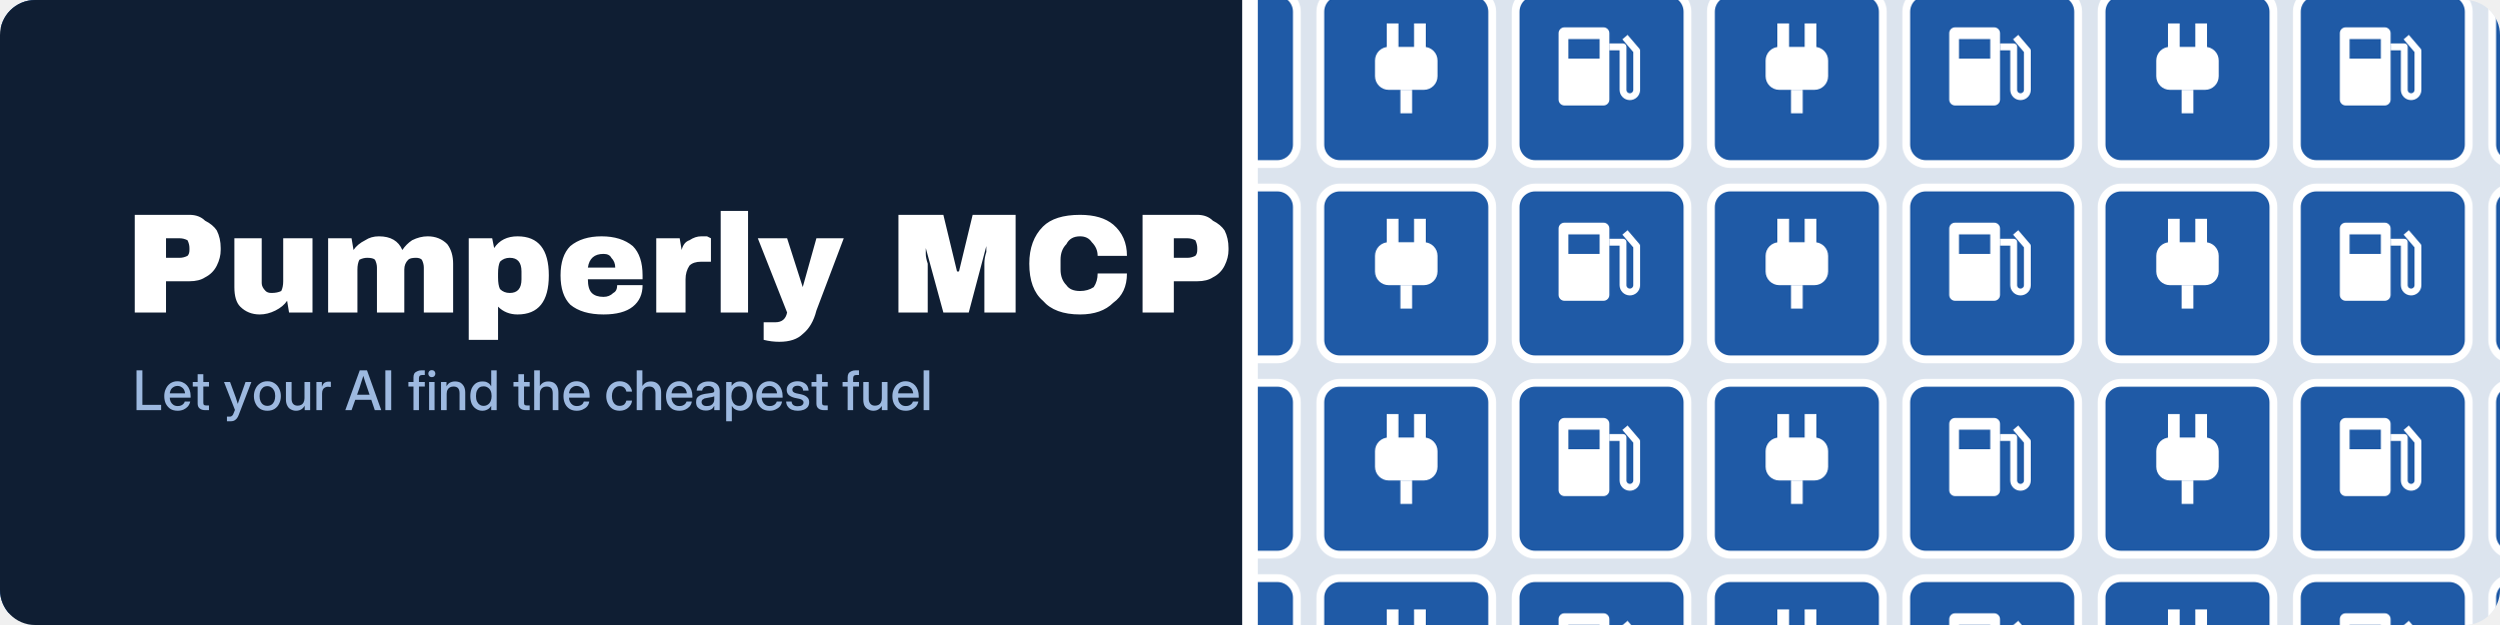
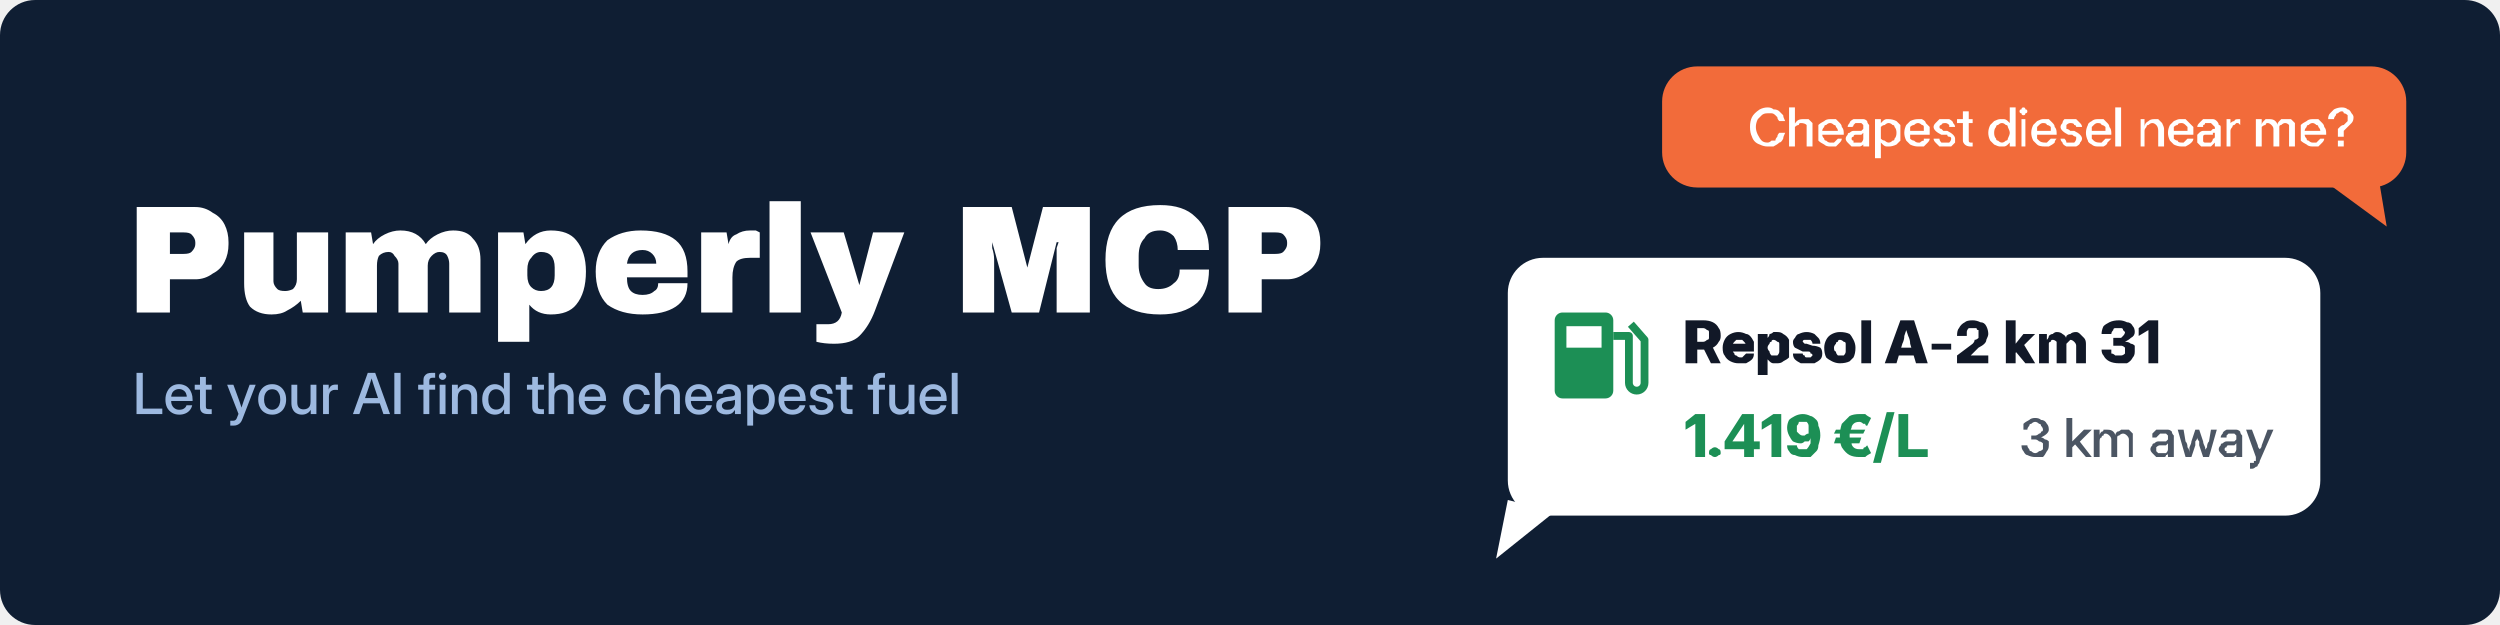
- <svg xmlns="http://www.w3.org/2000/svg" viewBox="0 0 1280 320" width="1280" height="320" role="img" aria-label="Pumperly MCP: a wall of blue fuel and charging service signs">
+ <svg xmlns="http://www.w3.org/2000/svg" viewBox="0 0 1280 320" width="1280" height="320" role="img" aria-label="Pumperly MCP: a chat asking for the cheapest diesel and the answer">
  <defs>
    <clipPath id="cl">
      <rect width="1280" height="320" rx="18" />
    </clipPath>
-     <pattern id="sg" width="200" height="100" patternUnits="userSpaceOnUse" x="-30" y="-10">
-       <g>
-         <rect x="6" y="6" width="88" height="88" rx="10" fill="#1F5AA6" stroke="#FFF" stroke-width="4" />
-         <g fill="#FFF" transform="translate(28,24)">
-           <rect width="26" height="40" rx="3" />
-           <rect x="5" y="6" width="16" height="10" fill="#1F5AA6" />
-           <path d="M26 10 h7 v22 a3.5 3.5 0 0 0 7 0 v-20 l-6 -7" fill="none" stroke="#FFF" stroke-width="3.5" stroke-linejoin="round" />
-         </g>
-       </g>
-       <g transform="translate(100,0)">
-         <rect x="6" y="6" width="88" height="88" rx="10" fill="#1F5AA6" stroke="#FFF" stroke-width="4" />
-         <g fill="#FFF" transform="translate(34,22)">
-           <rect x="0" y="12" width="32" height="22" rx="7" />
-           <rect x="6" y="0" width="6" height="14" />
-           <rect x="20" y="0" width="6" height="14" />
-           <rect x="13" y="34" width="6" height="12" />
-         </g>
-       </g>
-     </pattern>
  </defs>
  <g clip-path="url(#cl)">
-     <rect width="1280" height="320" fill="#DCE4EE" />
-     <rect width="1280" height="320" fill="url(#sg)" />
-     <rect x="0" y="0" width="640" height="320" fill="#0F1E33" />
-     <rect x="636" y="0" width="8" height="320" fill="#FFF" />
-     <path fill="#fff" d="M113,127l0,1q0,4-2,8q-2,4-6,6q-3,2-8,2l-12,0l0,16l-16,0l0-50l28,0q5,0 8,3q4,2 6,5q2,4 2,9zM85,132l7,0q2,0 4-1q1-1 1-3l0-1q0-2-1-4q-2-1-4-1l-7,0zM148,160l-1-6q-2,3-6,5q-4,2-8,2q-6,0-10-4q-3-3-3-10l0-25l14,0l0,23q0,2 2,4q1,1 3,1q3,0 5-1q1-2 1-5l0-22l15,0l0,38zM232,135l0,25l-15,0l0-23q0-2-1-4q-1-1-3-1q-3,0-4,1q-2,2-2,5l0,22l-14,0l0-23q0-2-1-4q-1-1-4-1q-2,0-4,1q-1,2-1,5l0,22l-15,0l0-38l12,0l1,6q2-3 6-5q3-2 7-2q9,0 12,7q2-3 5-5q4-2 8-2q6,0 10,4q3,4 3,10zM281,141q0,10-4,15q-4,5-12,5q-6,0-10-4l0,17l-15,0l0-52l12,0l1,5q4-6 12-6q8,0 12,5q4,5 4,15zM255,140l0,2q0,4 1,6q2,2 5,2q6,0 6-7l0-4q0-7-6-7q-3,0-5,2q-1,2-1,6zM329,141l0,2l-28,0q0,5 2,7q2,2 6,2q3,0 5-2q2-1 2-4l13,0q0,7-5,11q-5,4-15,4q-11,0-17-5q-5-5-5-15q0-10 5-15q6-5 16-5q10,0 16,5q5,5 5,15zM301,137l14,0q0-3-2-5q-1-2-4-2q-7,0-8,7zM364,122l0,12l-5,0q-4,0-6,2q-2,3-2,7l0,17l-15,0l0-38l12,0l1,6q1-4 4-5q3-2 6-2q2,0 3,0q2,1 2,1zM369,160l0-52l14,0l0,52zM399,175q-4,0-8-1l0-9l6,0q5,0 6-5l-15-38l15,0l8,25l0,0l7-25l14,0l-14,37q-2,8-7,12q-4,4-12,4zM504,160l0-18q0-3 0-7q0-3 1-6q0-2 0-3l0,0l-9,34l-13,0l-9-33l0,0q0,0 0,3q0,2 1,5q0,4 0,7l0,18l-15,0l0-50l23,0l7,29l1,0l7-29l22,0l0,50zM577,131l-15,0q0-4-3-7q-2-3-6-3q-5,0-7,4q-3,3-3,8l0,5q0,5 3,8q2,3 7,3q4,0 7-2q2-3 2-7l15,0q0,10-7,15q-6,6-17,6q-13,0-19-7q-7-6-7-19q0-12 7-19q6-6 19-6q11,0 17,5q7,6 7,16zM629,127l0,1q0,4-2,8q-2,4-6,6q-3,2-8,2l-12,0l0,16l-16,0l0-50l28,0q5,0 8,3q4,2 6,5q2,4 2,9zM601,132l7,0q2,0 4-1q1-1 1-3l0-1q0-2-1-4q-2-1-4-1l-7,0z" />
-     <path fill="#9DB9E0" d="M69.9,210l0-20.4l3,0l0,17.7l9.6,0l0,2.7zM91,210.3q-2.2,0-3.7-.9q-1.5-1-2.4-2.7q-.8-1.7-.8-3.9q0-2.2 .9-3.9q.8-1.7 2.3-2.7q1.6-1 3.5-1q1.6,0 2.8,.6q1.2,.5 2.1,1.5q.9,1 1.4,2.4q.5,1.4 .5,3.1l0,.8l-12.2,0l0-2.2l10.7,0l-1.3,.6q0-1.3-.5-2.3q-.5-1-1.4-1.5q-.8-.6-2-.6q-1.2,0-2.1,.6q-.9,.5-1.4,1.5q-.5,1-.5,2.3l0,1.3q0,1.4 .5,2.4q.5,1 1.4,1.6q.9,.6 2.2,.6q1,0 1.7-.3q.7-.3 1.2-.8q.5-.5 .7-1.2l2.8,0q-.3,1.4-1.2,2.5q-.9,1-2.2,1.6q-1.4,.6-3,.6zM107,195.6l0,2.3l-8.3,0l0-2.3zM101.2,191.6l2.9,0l0,14.6q0,.8 .3,1.1q.4,.3 1.2,.3q.3,0 .7,0q.4,0 .7,0l0,2.4q-.3,0-.8,0q-.5,0-1,0q-2,0-3-.9q-1-.8-1-2.5zM116.2,215.7l0-2.4l1.5,0q.5,0 .8-.2q.3-.2 .6-.5q.3-.4 .5-1l.7-1.7l-5.6-14.3l3.1,0l2.9,7.9q.3,1.1 .7,2.2q.4,1.1 .7,2.2l-.7,0q.3-1.1 .7-2.2q.4-1.1 .8-2.2l2.8-7.9l3,0l-6.5,16.9q-.4,1.1-1,1.8q-.6,.7-1.4,1.1q-.8,.3-1.8,.3q-.5,0-.9,0q-.5,0-.9,0zM136.9,210.3q-2.1,0-3.6-.9q-1.6-1-2.4-2.7q-.9-1.7-.9-3.9q0-2.2 .9-3.9q.8-1.7 2.4-2.7q1.5-1 3.6-1q2.1,0 3.6,1q1.6,1 2.4,2.7q.9,1.7 .9,3.9q0,2.2-.9,3.9q-.8,1.7-2.4,2.7q-1.5,.9-3.6,.9zM136.9,207.8q1.2,0 2.1-.6q.9-.6 1.4-1.7q.5-1.2 .5-2.7q0-1.6-.5-2.7q-.5-1.1-1.4-1.7q-.9-.7-2.1-.7q-1.2,0-2.1,.6q-.9,.7-1.4,1.8q-.5,1.1-.5,2.7q0,1.5 .5,2.7q.5,1.1 1.4,1.7q.9,.6 2.1,.6zM151.6,210.3q-1.5,0-2.7-.7q-1.2-.6-1.8-1.9q-.7-1.3-.7-3.1l0-9l2.9,0l0,8.6q0,1.7 .8,2.6q.8,.9 2.3,.9q1,0 1.8-.4q.8-.4 1.2-1.2q.5-.9 .5-2.2l0-8.3l2.9,0l0,14.4l-2.8,0l0-3.6l.6,0q-.7,1.9-1.9,2.9q-1.3,1-3.1,1zM162,210l0-14.4l2.8,0l0,2.3l.1,0q.3-1.2 1.2-1.9q.9-.6 2.2-.6q.4,0 .6,0q.3,0 .5,.1l0,2.6q-.2,0-.6,0q-.4-.1-.9-.1q-.8,0-1.5,.4q-.7,.3-1.1,1.1q-.4,.8-.4,2l0,8.5zM176.8,210l7.4-20.4l3.7,0l7.3,20.4l-3.3,0l-3.9-11.5q-.5-1.4-1.1-3.2q-.5-1.7-1.3-4.3l.9,0q-.8,2.6-1.4,4.3q-.5,1.8-1,3.2l-4.1,11.5zM180.9,204.7l0-2.6l10.2,0l0,2.6zM200.3,189.6l0,20.4l-3,0l0-20.4zM217.5,195.6l0,2.3l-8.4,0l0-2.3zM211.7,210l0-16.8q0-1.1 .4-1.9q.5-.8 1.5-1.2q.9-.5 2.2-.5q.5,0 1,0q.5,0 .7,0l0,2.4q-.1,0-.6,0q-.4,0-.7,0q-.9,0-1.3,.4q-.4,.4-.4,1.3l0,16.3zM219.7,210l0-14.4l2.8,0l0,14.4zM221.1,193.1q-.8,0-1.3-.5q-.5-.6-.5-1.3q0-.7 .5-1.3q.5-.5 1.3-.5q.8,0 1.3,.5q.5,.6 .5,1.3q0,.7-.5,1.3q-.5,.5-1.3,.5zM228.7,201.7l0,8.3l-2.9,0l0-14.4l2.8,0l0,3.5l-.6,0q.7-1.9 1.9-2.9q1.3-.9 3.1-.9q1.5,0 2.7,.6q1.1,.7 1.8,1.9q.7,1.3 .7,3.2l0,9l-2.9,0l0-8.6q0-1.8-.8-2.7q-.8-.8-2.3-.8q-1,0-1.8,.4q-.8,.4-1.2,1.2q-.5,.8-.5,2.2zM247,210.3q-1.9,0-3.3-1q-1.4-.9-2.2-2.6q-.7-1.7-.7-3.9q0-2.2 .7-3.9q.8-1.7 2.2-2.7q1.4-.9 3.3-.9q.9,0 1.8,.2q.8,.3 1.5,.8q.7,.5 1.1,1.4l.1,0l0-8.1l2.8,0l0,20.4l-2.8,0l0-2.2l0,0q-.5,.8-1.2,1.4q-.7,.5-1.5,.8q-.8,.3-1.8,.3zM247.6,207.8q1.2,0 2.1-.6q1-.6 1.5-1.8q.5-1.1 .5-2.6q0-1.6-.5-2.7q-.5-1.1-1.5-1.7q-.9-.6-2.1-.6q-1.2,0-2,.5q-.9,.6-1.4,1.7q-.5,1.1-.5,2.8q0,1.6 .5,2.7q.5,1.1 1.4,1.7q.8,.6 2,.6zM271.2,195.6l0,2.3l-8.3,0l0-2.3zM265.4,191.6l2.9,0l0,14.6q0,.8 .3,1.1q.4,.3 1.2,.3q.4,0 .7,0q.4,0 .7,0l0,2.4q-.3,0-.8,0q-.5,0-1,0q-2,0-3-.9q-1-.8-1-2.5zM276.4,201.7l0,8.3l-2.9,0l0-20.4l2.9,0l0,9.5l-.7,0q.7-1.9 2-2.9q1.2-.9 3-.9q1.5,0 2.7,.6q1.2,.7 1.8,1.9q.7,1.3 .7,3.2l0,9l-2.9,0l0-8.6q0-1.8-.8-2.7q-.8-.8-2.3-.8q-1,0-1.8,.4q-.8,.4-1.2,1.2q-.5,.8-.5,2.2zM295.3,210.3q-2.1,0-3.6-.9q-1.6-1-2.4-2.7q-.8-1.7-.8-3.9q0-2.2 .8-3.9q.9-1.7 2.4-2.7q1.5-1 3.5-1q1.5,0 2.8,.6q1.2,.5 2.1,1.5q.9,1 1.4,2.4q.4,1.4 .4,3.1l0,.8l-12.1,0l0-2.2l10.6,0l-1.2,.6q0-1.3-.5-2.3q-.5-1-1.4-1.5q-.9-.6-2.1-.6q-1.2,0-2,.6q-.9,.5-1.4,1.5q-.5,1-.5,2.3l0,1.3q0,1.4 .5,2.4q.5,1 1.4,1.6q.9,.6 2.2,.6q.9,0 1.7-.3q.7-.3 1.2-.8q.4-.5 .6-1.2l2.8,0q-.2,1.4-1.1,2.5q-.9,1-2.3,1.6q-1.3,.6-3,.6zM317.3,210.3q-2.1,0-3.6-.9q-1.6-1-2.4-2.7q-.9-1.7-.9-3.9q0-2.2 .9-3.9q.8-1.7 2.4-2.7q1.5-1 3.6-1q1.3,0 2.4,.4q1.1,.4 1.9,1.1q.8,.7 1.3,1.7q.6,.9 .7,2.1l-2.9,0q-.1-.6-.4-1.1q-.2-.5-.7-.9q-.4-.4-1-.6q-.6-.2-1.3-.2q-1.3,0-2.1,.7q-.9,.6-1.4,1.7q-.5,1.2-.5,2.7q0,1.5 .5,2.7q.5,1.1 1.4,1.7q.8,.6 2.1,.6q.7,0 1.3-.2q.6-.2 1-.5q.4-.4 .7-.9q.2-.5 .4-1.1l2.9,0q-.1,1.1-.6,2q-.6,1-1.4,1.7q-.8,.7-1.9,1.1q-1.1,.4-2.4,.4zM328.9,201.7l0,8.3l-2.9,0l0-20.4l2.9,0l0,9.5l-.7,0q.7-1.9 2-2.9q1.2-.9 3-.9q1.5,0 2.7,.6q1.2,.7 1.9,1.9q.7,1.3 .7,3.2l0,9l-2.9,0l0-8.6q0-1.8-.9-2.7q-.8-.8-2.3-.8q-1,0-1.8,.4q-.7,.4-1.2,1.2q-.5,.8-.5,2.2zM347.9,210.3q-2.2,0-3.7-.9q-1.5-1-2.4-2.7q-.8-1.7-.8-3.9q0-2.2 .9-3.9q.8-1.7 2.3-2.7q1.6-1 3.5-1q1.6,0 2.8,.6q1.2,.5 2.1,1.5q.9,1 1.4,2.4q.5,1.4 .5,3.1l0,.8l-12.2,0l0-2.2l10.6,0l-1.2,.6q0-1.3-.5-2.3q-.5-1-1.4-1.5q-.8-.6-2-.6q-1.2,0-2.1,.6q-.9,.5-1.4,1.5q-.5,1-.5,2.3l0,1.3q0,1.4 .5,2.4q.5,1 1.4,1.6q.9,.6 2.2,.6q1,0 1.7-.3q.7-.3 1.2-.8q.5-.5 .7-1.2l2.7,0q-.2,1.4-1.1,2.5q-.9,1-2.2,1.6q-1.4,.6-3,.6zM361.4,210.2q-1.5,0-2.6-.5q-1.1-.5-1.8-1.4q-.6-1-.6-2.4q0-1.3 .4-2.1q.5-.7 1.3-1.2q.8-.5 1.8-.7q1.1-.3 2.2-.4q1.3-.2 2.1-.3q.8-.1 1.1-.3q.4-.2 .4-.7l0-.2q0-.7-.4-1.2q-.3-.5-1-.8q-.6-.4-1.5-.4q-1,0-1.7,.3q-.7,.3-1.1,.9q-.4,.5-.5,1.2l-2.8,0q.1-1.4 .8-2.5q.8-1 2.1-1.6q1.4-.6 3.2-.6q1.3,0 2.4,.3q1.1,.4 1.8,1q.7,.6 1.1,1.5q.4,.9 .4,2l0,9.9l-2.8,0l0-2.1l-.1,0q-.3,.6-.8,1.2q-.5,.5-1.4,.8q-.8,.3-2,.3zM361.9,207.9q1.3,0 2.1-.4q.9-.5 1.3-1.3q.4-.7 .4-1.6l0-1.7q-.2,.1-.5,.2q-.3,.1-.8,.2q-.5,.1-1.1,.2q-.5,.1-1.1,.2q-.8,.1-1.5,.3q-.6,.3-1.1,.7q-.4,.5-.4,1.2q0,.6 .4,1.1q.3,.4 .9,.7q.6,.2 1.4,.2zM371.8,215.7l0-20.1l2.8,0l0,2l0,0q.5-.8 1.2-1.3q.7-.5 1.5-.8q.9-.2 1.8-.2q1.9,0 3.3,.9q1.4,1 2.2,2.7q.8,1.7 .8,3.9q0,2.2-.8,3.9q-.8,1.7-2.2,2.6q-1.4,1-3.3,1q-.9,0-1.8-.3q-.8-.3-1.5-.8q-.6-.6-1.1-1.4l0,0l0,7.9zM378.5,207.8q1.2,0 2.1-.6q.8-.6 1.3-1.7q.5-1.1 .5-2.7q0-1.7-.5-2.8q-.5-1.1-1.3-1.7q-.9-.5-2.1-.5q-1.2,0-2.1,.6q-.9,.6-1.4,1.7q-.5,1.1-.5,2.7q0,1.5 .5,2.6q.5,1.2 1.4,1.8q.9,.6 2.1,.6zM394.1,210.3q-2.2,0-3.7-.9q-1.5-1-2.4-2.7q-.8-1.7-.8-3.9q0-2.2 .9-3.9q.8-1.7 2.3-2.7q1.6-1 3.5-1q1.6,0 2.8,.6q1.2,.5 2.1,1.5q.9,1 1.4,2.4q.5,1.4 .5,3.1l0,.8l-12.2,0l0-2.2l10.6,0l-1.2,.6q0-1.3-.5-2.3q-.5-1-1.4-1.5q-.8-.6-2-.6q-1.2,0-2.1,.6q-.9,.5-1.4,1.5q-.5,1-.5,2.3l0,1.3q0,1.4 .5,2.4q.5,1 1.4,1.6q.9,.6 2.2,.6q1,0 1.7-.3q.7-.3 1.2-.8q.5-.5 .7-1.2l2.7,0q-.2,1.4-1.1,2.5q-.9,1-2.3,1.6q-1.3,.6-2.9,.6zM408.5,210.3q-1.7,0-3-.5q-1.3-.5-2.1-1.6q-.8-1-.9-2.6l2.8,0q.1,1.2 .9,1.8q.8,.6 2.2,.6q1.4,0 2.2-.5q.8-.6 .8-1.4q0-.8-.6-1.2q-.5-.5-1.5-.7l-2.4-.5q-2-.5-3.1-1.5q-1-1-1-2.6q0-1.3 .7-2.3q.7-1 1.9-1.5q1.3-.6 2.9-.6q1.6,0 2.9,.6q1.3,.6 2,1.6q.7,1.1 .8,2.6l-2.8,0q0-1.1-.8-1.8q-.8-.7-2-.7q-1.3,0-2,.6q-.7,.6-.7,1.4q0,.8 .5,1.2q.6,.5 1.6,.7l2.4,.5q2.1,.5 3.1,1.5q1,.9 1,2.5q0,1.4-.7,2.4q-.8,1-2.1,1.5q-1.3,.5-3,.5zM423.8,195.6l0,2.3l-8.3,0l0-2.3zM418,191.6l2.9,0l0,14.6q0,.8 .3,1.1q.4,.3 1.2,.3q.3,0 .7,0q.4,0 .7,0l0,2.4q-.3,0-.8,0q-.5,0-1,0q-2,0-3-.9q-1-.8-1-2.5zM439.8,195.6l0,2.3l-8.4,0l0-2.3zM434,210l0-16.8q0-1.1 .4-1.9q.5-.8 1.4-1.2q1-.5 2.3-.5q.5,0 1,0q.5,0 .7,0l0,2.4q-.2,0-.6,0q-.4,0-.7,0q-.9,0-1.3,.4q-.4,.4-.4,1.3l0,16.3zM447.2,210.3q-1.5,0-2.7-.7q-1.2-.6-1.9-1.9q-.6-1.3-.6-3.1l0-9l2.8,0l0,8.6q0,1.7 .9,2.6q.8,.9 2.3,.9q1,0 1.8-.4q.8-.4 1.2-1.2q.5-.9 .5-2.2l0-8.3l2.9,0l0,14.4l-2.9,0l0-3.6l.7,0q-.7,1.9-2,2.9q-1.2,1-3,1zM463.8,210.3q-2.2,0-3.7-.9q-1.5-1-2.4-2.7q-.8-1.7-.8-3.9q0-2.2 .9-3.9q.8-1.7 2.4-2.7q1.5-1 3.4-1q1.6,0 2.8,.6q1.2,.5 2.1,1.5q.9,1 1.4,2.4q.5,1.4 .5,3.1l0,.8l-12.2,0l0-2.2l10.7,0l-1.3,.6q0-1.3-.5-2.3q-.5-1-1.4-1.5q-.8-.6-2-.6q-1.2,0-2.1,.6q-.9,.5-1.4,1.5q-.4,1-.4,2.3l0,1.3q0,1.4 .4,2.4q.5,1 1.4,1.6q.9,.6 2.2,.6q1,0 1.7-.3q.7-.3 1.2-.8q.5-.5 .7-1.2l2.8,0q-.3,1.4-1.2,2.5q-.9,1-2.2,1.6q-1.4,.6-3,.6zM475.8,189.6l0,20.4l-2.9,0l0-20.4z" />
+     <rect width="1280" height="320" fill="#0F1E33" />
+     <path fill="#fff" d="M117,124l0,1q0,5-2,9q-2,4-6,6q-4,3-9,3l-13,0l0,17l-17,0l0-54l30,0q5,0 9,3q4,2 6,6q2,4 2,9zM87,130l7,0q3,0 4-1q2-2 2-4l0-1q0-2-2-4q-1-1-4-1l-7,0zM155,160l-1-6q-3,3-7,5q-3,2-8,2q-7,0-11-4q-3-4-3-12l0-26l15,0l0,25q0,2 2,4q1,1 4,1q2,0 4-1q2-2 2-5l0-24l16,0l0,41zM246,133l0,27l-16,0l0-25q0-2-1-4q-1-2-4-2q-2,0-4,2q-2,2-2,5l0,24l-15,0l0-25q0-2-2-4q-1-2-3-2q-3,0-5,2q-1,2-1,5l0,24l-16,0l0-41l13,0l1,6q2-3 6-5q4-2 8-2q9,0 13,7q2-3 6-5q4-2 8-2q7,0 10,4q4,4 4,11zM300,139q0,11-5,17q-4,5-13,5q-7,0-11-5l0,19l-16,0l0-56l13,0l1,6q5-7 13-7q9,0 13,5q5,6 5,16zM270,138l0,3q0,4 2,6q2,2 5,2q7,0 7-8l0-4q0-8-7-8q-3,0-5,3q-2,2-2,6zM352,139l0,3l-31,0q0,5 2,7q2,2 6,2q4,0 6-2q2-1 2-4l15,0q0,8-6,12q-6,4-17,4q-11,0-18-5q-6-6-6-17q0-10 6-16q7-5 17-5q12,0 18,5q6,5 6,16zM321,135l15,0q0-3-2-5q-2-2-5-2q-7,0-8,7zM389,119l0,13l-5,0q-5,0-7,2q-2,3-2,8l0,18l-16,0l0-41l13,0l1,6q1-4 4-5q3-2 7-2q2,0 3,0q2,1 2,1zM394,160l0-57l16,0l0,57zM427,176q-5,0-9-1l0-9l6,0q6,0 7-6l-16-41l17,0l8,27l0,0l7-27l16,0l-15,40q-3,8-8,13q-4,4-13,4zM541,160l0-19q0-4 0-8q0-3 0-6q1-3 1-3l-1,0l-9,36l-14,0l-10-36l0,0q0,0 0,3q1,3 1,6q0,4 0,8l0,19l-16,0l0-54l25,0l8,31l0,0l8-31l24,0l0,54zM619,128l-16,0q0-4-2-7q-3-3-7-3q-6,0-8,4q-3,3-3,9l0,5q0,5 3,9q2,3 7,3q5,0 8-3q3-2 3-7l15,0q0,11-6,17q-7,6-19,6q-14,0-21-7q-7-7-7-21q0-14 7-21q7-7 21-7q12,0 18,6q7,6 7,17zM676,124l0,1q0,5-2,9q-2,4-6,6q-4,3-9,3l-13,0l0,17l-17,0l0-54l30,0q5,0 9,3q4,2 6,6q2,4 2,9zM646,130l7,0q3,0 4-1q2-2 2-4l0-1q0-2-2-4q-1-1-4-1l-7,0z" />
+     <path fill="#9DB9E0" d="M69.9,212l0-21.1l3.2,0l0,18.3l10,0l0,2.8zM91.8,212.3q-2.2,0-3.8-1q-1.6-1-2.5-2.7q-.8-1.8-.8-4q0-2.3 .9-4.1q.9-1.8 2.4-2.8q1.6-1 3.6-1q1.6,0 2.9,.6q1.3,.5 2.2,1.6q.9,1 1.4,2.5q.5,1.4 .5,3.1l0,.8l-12.6,0l0-2.2l11.1,0l-1.4,.7q0-1.4-.5-2.5q-.5-1-1.4-1.5q-.9-.6-2.1-.6q-1.3,0-2.2,.6q-.9,.5-1.4,1.5q-.5,1.1-.5,2.5l0,1.2q0,1.5 .5,2.5q.5,1.1 1.5,1.7q.9,.6 2.2,.6q1,0 1.8-.3q.7-.3 1.2-.8q.5-.5 .7-1.2l2.9,0q-.3,1.4-1.2,2.5q-.9,1.1-2.3,1.7q-1.4,.6-3.1,.6zM108.4,197l0,2.5l-8.7,0l0-2.5zM102.4,193l3,0l0,15q0,.9 .3,1.2q.4,.3 1.3,.3q.3,0 .7,0q.4,0 .7,0l0,2.5q-.4,0-.9,0q-.5,0-1,0q-2.1,0-3.1-.9q-1-.9-1-2.7zM117.9,217.9l0-2.5l1.6,0q.5,0 .8-.2q.4-.2 .6-.5q.3-.4 .5-1l.7-1.8l-5.8-14.9l3.2,0l3,8.2q.4,1.2 .8,2.4q.4,1.1 .8,2.3l-.8,0q.3-1.2 .7-2.3q.4-1.2 .8-2.4l3-8.2l3.1,0l-6.8,17.6q-.4,1.1-1,1.8q-.7,.8-1.5,1.1q-.8,.4-1.8,.4q-.5,0-1,0q-.4,0-.9,0zM139.4,212.3q-2.2,0-3.8-1q-1.6-.9-2.5-2.7q-.9-1.8-.9-4q0-2.4 .9-4.1q.9-1.8 2.5-2.8q1.6-1 3.8-1q2.1,0 3.7,1q1.6,1 2.5,2.8q.9,1.7 .9,4.1q0,2.2-.9,4q-.9,1.8-2.5,2.7q-1.6,1-3.7,1zM139.4,209.8q1.2,0 2.2-.7q.9-.6 1.4-1.8q.5-1.2 .5-2.7q0-1.7-.5-2.8q-.5-1.2-1.4-1.9q-1-.6-2.2-.6q-1.3,0-2.2,.6q-1,.7-1.5,1.9q-.5,1.1-.5,2.8q0,1.5 .5,2.7q.5,1.2 1.5,1.8q.9,.7 2.2,.7zM154.6,212.3q-1.6,0-2.8-.7q-1.2-.6-1.9-2q-.7-1.3-.7-3.2l0-9.4l3,0l0,9q0,1.8 .8,2.7q.9,.9 2.4,.9q1,0 1.9-.4q.8-.4 1.3-1.3q.4-.9 .4-2.2l0-8.7l3,0l0,15l-2.9,0l0-3.7l.7,0q-.7,2-2,3q-1.4,1-3.2,1zM165.4,212l0-15l2.9,0l0,2.5l0,0q.4-1.3 1.3-2q.9-.6 2.3-.6q.4,0 .7,0q.2,0 .4,0l0,2.8q-.2,0-.6-.1q-.4,0-1,0q-.8,0-1.5,.4q-.7,.3-1.1,1.1q-.4,.8-.4,2.1l0,8.8zM180.7,212l7.6-21.1l3.8,0l7.6,21.1l-3.4,0l-4-11.9q-.5-1.5-1.1-3.3q-.6-1.8-1.4-4.5l.9,0q-.8,2.7-1.4,4.5q-.6,1.8-1.1,3.3l-4.2,11.9zM184.9,206.5l0-2.7l10.6,0l0,2.7zM205.1,190.9l0,21.1l-3.2,0l0-21.1zM222.8,197l0,2.5l-8.7,0l0-2.5zM216.8,212l0-17.4q0-1.2 .5-2q.5-.8 1.4-1.3q1-.4 2.3-.4q.6,0 1.1,0q.6,0 .7,0l0,2.5q-.1,0-.6,0q-.4,0-.7,0q-.9,0-1.3,.4q-.4,.4-.4,1.3l0,16.9zM225.1,212l0-15l3,0l0,15zM226.6,194.5q-.8,0-1.4-.6q-.5-.5-.5-1.3q0-.7 .5-1.3q.6-.5 1.4-.5q.8,0 1.3,.5q.6,.6 .6,1.3q0,.8-.6,1.3q-.5,.6-1.3,.6zM234.4,203.4l0,8.6l-3,0l0-15l3,0l0,3.8l-.7,0q.7-2.1 2-3.1q1.3-1 3.2-1q1.5,0 2.8,.7q1.2,.7 1.9,2q.7,1.3 .7,3.3l0,9.3l-3,0l0-8.9q0-1.8-.9-2.8q-.8-.9-2.4-.9q-1,0-1.8,.4q-.8,.4-1.3,1.3q-.5,.9-.5,2.3zM253.4,212.3q-1.9,0-3.4-1q-1.5-1-2.3-2.7q-.8-1.8-.8-4.1q0-2.3 .8-4q.9-1.8 2.3-2.8q1.5-1 3.4-1q1,0 1.8,.3q.9,.3 1.6,.8q.7,.6 1.2,1.4l0,0l0-8.3l3,0l0,21.1l-2.9,0l0-2.3l-.1,0q-.5,.9-1.2,1.5q-.7,.5-1.5,.8q-.9,.3-1.9,.3zM254,209.7q1.3,0 2.2-.6q1-.7 1.5-1.8q.5-1.2 .5-2.8q0-1.6-.5-2.7q-.5-1.2-1.5-1.8q-.9-.7-2.2-.7q-1.2,0-2.1,.6q-.9,.6-1.4,1.8q-.5,1.1-.5,2.8q0,1.7 .5,2.9q.5,1.1 1.4,1.7q.9,.6 2.1,.6zM278.5,197l0,2.5l-8.7,0l0-2.5zM272.5,193l2.9,0l0,15q0,.9 .4,1.2q.3,.3 1.2,.3q.4,0 .8,0q.4,0 .7,0l0,2.5q-.4,0-.9,0q-.5,0-1,0q-2.1,0-3.1-.9q-1-.9-1-2.7zM283.8,203.4l0,8.6l-2.9,0l0-21.1l2.9,0l0,9.9l-.7,0q.7-2.1 2-3.1q1.3-1 3.2-1q1.5,0 2.8,.7q1.2,.7 1.9,2q.7,1.3 .7,3.3l0,9.3l-3,0l0-8.9q0-1.8-.8-2.8q-.9-.9-2.4-.9q-1.1,0-1.9,.4q-.8,.4-1.3,1.3q-.5,.9-.5,2.3zM303.5,212.3q-2.3,0-3.8-1q-1.6-1-2.5-2.7q-.9-1.8-.9-4q0-2.3 .9-4.1q.9-1.8 2.5-2.8q1.6-1 3.6-1q1.6,0 2.9,.6q1.3,.5 2.2,1.6q.9,1 1.4,2.5q.5,1.4 .5,3.1l0,.8l-12.6,0l0-2.2l11,0l-1.3,.7q0-1.4-.5-2.5q-.5-1-1.4-1.5q-.9-.6-2.2-.6q-1.2,0-2.1,.6q-.9,.5-1.4,1.5q-.5,1.1-.5,2.5l0,1.2q0,1.5 .5,2.5q.5,1.1 1.4,1.7q1,.6 2.3,.6q1,0 1.7-.3q.8-.3 1.3-.8q.5-.5 .7-1.2l2.9,0q-.3,1.4-1.2,2.5q-1,1.1-2.4,1.7q-1.3,.6-3,.6zM326.2,212.3q-2.2,0-3.8-1q-1.6-.9-2.5-2.7q-.9-1.8-.9-4q0-2.4 .9-4.1q.9-1.8 2.5-2.8q1.6-1 3.8-1q1.3,0 2.5,.4q1.1,.4 2,1.1q.8,.8 1.4,1.8q.5,1 .6,2.2l-2.9,0q-.2-.7-.4-1.2q-.3-.5-.8-.9q-.4-.4-1-.6q-.6-.2-1.4-.2q-1.3,0-2.2,.6q-.9,.7-1.4,1.9q-.5,1.2-.5,2.8q0,1.5 .5,2.7q.5,1.2 1.4,1.8q.9,.7 2.2,.7q.8,0 1.4-.2q.6-.2 1-.6q.4-.4 .7-.9q.3-.6 .4-1.2l3,0q-.1,1.1-.6,2.1q-.6,1-1.4,1.8q-.9,.7-2,1.1q-1.2,.4-2.5,.4zM338.2,203.4l0,8.6l-2.9,0l0-21.1l2.9,0l0,9.9l-.7,0q.7-2.1 2-3.1q1.4-1 3.2-1q1.6,0 2.8,.7q1.2,.7 1.9,2q.7,1.3 .7,3.3l0,9.3l-3,0l0-8.9q0-1.8-.8-2.8q-.9-.9-2.4-.9q-1.1,0-1.9,.4q-.8,.4-1.3,1.3q-.5,.9-.5,2.3zM357.9,212.3q-2.3,0-3.8-1q-1.6-1-2.5-2.7q-.8-1.8-.8-4q0-2.3 .8-4.1q.9-1.8 2.5-2.8q1.6-1 3.6-1q1.6,0 2.9,.6q1.3,.5 2.2,1.6q.9,1 1.4,2.5q.5,1.4 .5,3.1l0,.8l-12.6,0l0-2.2l11,0l-1.3,.7q0-1.4-.5-2.5q-.5-1-1.4-1.5q-.9-.6-2.2-.6q-1.2,0-2.1,.6q-.9,.5-1.4,1.5q-.5,1.1-.5,2.5l0,1.2q0,1.5 .5,2.5q.5,1.1 1.4,1.7q1,.6 2.3,.6q1,0 1.7-.3q.8-.3 1.3-.8q.5-.5 .7-1.2l2.9,0q-.3,1.4-1.2,2.5q-1,1.1-2.3,1.7q-1.4,.6-3.1,.6zM371.8,212.2q-1.5,0-2.6-.5q-1.2-.5-1.9-1.5q-.6-1-.6-2.5q0-1.3 .4-2.1q.5-.8 1.4-1.3q.8-.5 1.9-.7q1-.3 2.2-.4q1.4-.2 2.2-.3q.8-.1 1.1-.3q.4-.2 .4-.8l0-.1q0-.7-.4-1.3q-.3-.5-1-.9q-.7-.3-1.6-.3q-1,0-1.7,.3q-.7,.3-1.2,.9q-.4,.5-.4,1.2l-3,0q.1-1.4 .9-2.5q.8-1.1 2.2-1.7q1.4-.7 3.2-.7q1.4,0 2.5,.4q1.1,.4 1.9,1q.7,.7 1.2,1.6q.4,.9 .4,2l0,10.3l-3,0l0-2.1l0,0q-.4,.6-.9,1.1q-.5,.6-1.4,.9q-.9,.3-2.2,.3zM372.4,209.8q1.4,0 2.2-.4q.9-.5 1.3-1.3q.4-.8 .4-1.7l0-1.7q-.1,.1-.5,.2q-.3,.1-.8,.2q-.5,.1-1.1,.2q-.6,.1-1.2,.1q-.8,.2-1.5,.4q-.7,.3-1.1,.7q-.5,.5-.5,1.3q0,.6 .4,1.1q.3,.4 .9,.7q.7,.2 1.5,.2zM382.6,217.9l0-20.9l3,0l0,2.2l0,0q.5-.8 1.2-1.4q.7-.5 1.6-.8q.9-.3 1.8-.3q2,0 3.4,1q1.5,1 2.3,2.8q.8,1.7 .8,4q0,2.3-.8,4.1q-.8,1.7-2.3,2.7q-1.4,1-3.4,1q-.9,0-1.8-.3q-.9-.3-1.6-.8q-.6-.6-1.1-1.5l-.1,0l0,8.2zM389.6,209.7q1.2,0 2.1-.6q.9-.6 1.5-1.7q.5-1.2 .5-2.9q0-1.7-.5-2.8q-.6-1.2-1.5-1.8q-.9-.6-2.1-.6q-1.3,0-2.2,.7q-1,.6-1.5,1.8q-.5,1.1-.5,2.7q0,1.6 .5,2.8q.5,1.1 1.5,1.8q.9,.6 2.2,.6zM405.7,212.3q-2.2,0-3.8-1q-1.6-1-2.4-2.7q-.9-1.8-.9-4q0-2.3 .9-4.1q.9-1.8 2.5-2.8q1.5-1 3.6-1q1.5,0 2.8,.6q1.3,.5 2.2,1.6q1,1 1.4,2.5q.5,1.4 .5,3.1l0,.8l-12.6,0l0-2.2l11.1,0l-1.3,.7q0-1.4-.5-2.5q-.5-1-1.4-1.5q-1-.6-2.2-.6q-1.2,0-2.1,.6q-1,.5-1.5,1.5q-.5,1.1-.5,2.5l0,1.2q0,1.5 .5,2.5q.5,1.1 1.5,1.7q.9,.6 2.3,.6q.9,0 1.7-.3q.7-.3 1.2-.8q.5-.5 .7-1.2l2.9,0q-.3,1.4-1.2,2.5q-.9,1.1-2.3,1.7q-1.4,.6-3.1,.6zM420.7,212.4q-1.8,0-3.1-.6q-1.4-.6-2.2-1.6q-.9-1.1-1-2.7l3,0q.1,1.2 .9,1.8q.8,.7 2.3,.7q1.4,0 2.3-.6q.8-.6 .8-1.5q0-.7-.6-1.2q-.6-.5-1.6-.7l-2.5-.5q-2.1-.5-3.2-1.6q-1-1-1-2.7q0-1.3 .7-2.3q.7-1 2-1.6q1.3-.6 3-.6q1.7,0 3,.6q1.3,.6 2,1.7q.8,1.1 .8,2.6l-2.8,0q0-1.1-.8-1.8q-.9-.7-2.2-.7q-1.3,0-2,.6q-.8,.6-.8,1.4q0,.8 .6,1.3q.6,.4 1.6,.7l2.5,.5q2.2,.5 3.3,1.5q1,1 1,2.7q0,1.4-.8,2.4q-.8,1-2.1,1.6q-1.4,.6-3.1,.6zM436.5,197l0,2.5l-8.6,0l0-2.5zM430.5,193l3,0l0,15q0,.9 .3,1.2q.4,.3 1.3,.3q.3,0 .7,0q.4,0 .7,0l0,2.5q-.3,0-.9,0q-.5,0-1,0q-2.1,0-3.1-.9q-1-.9-1-2.7zM453.1,197l0,2.5l-8.8,0l0-2.5zM447,212l0-17.4q0-1.2 .5-2q.5-.8 1.5-1.3q.9-.4 2.3-.4q.6,0 1.1,0q.5,0 .7,0l0,2.5q-.2,0-.6,0q-.5,0-.8,0q-.9,0-1.3,.4q-.4,.4-.4,1.3l0,16.9zM460.7,212.3q-1.5,0-2.7-.7q-1.3-.6-2-2q-.7-1.3-.7-3.2l0-9.4l3,0l0,9q0,1.8 .9,2.7q.8,.9 2.4,.9q1,0 1.8-.4q.8-.4 1.3-1.3q.5-.9 .5-2.2l0-8.7l3,0l0,15l-3,0l0-3.7l.7,0q-.7,2-2,3q-1.3,1-3.2,1zM477.9,212.3q-2.2,0-3.8-1q-1.6-1-2.4-2.7q-.9-1.8-.9-4q0-2.3 .9-4.1q.9-1.8 2.5-2.8q1.5-1 3.6-1q1.6,0 2.8,.6q1.3,.5 2.2,1.6q1,1 1.5,2.5q.4,1.4 .4,3.1l0,.8l-12.6,0l0-2.2l11.1,0l-1.3,.7q0-1.4-.5-2.5q-.5-1-1.4-1.5q-1-.6-2.2-.6q-1.2,0-2.1,.6q-.9,.5-1.5,1.5q-.5,1.1-.5,2.5l0,1.2q0,1.5 .5,2.5q.5,1.1 1.5,1.7q.9,.6 2.3,.6q.9,0 1.7-.3q.7-.3 1.2-.8q.5-.5 .7-1.2l2.9,0q-.2,1.4-1.2,2.5q-.9,1.1-2.3,1.7q-1.4,.6-3.1,.6zM490.3,190.9l0,21.1l-3,0l0-21.1z" />
+     <path d="M869 34 H1214 a18 18 0 0 1 18 18 v26 a18 18 0 0 1 -18 18 H869 a18 18 0 0 1 -18 -18 v-26 a18 18 0 0 1 18 -18 Z" fill="#F26B3A" />
+     <path d="M1192 94 l30 22 l-4 -24 z" fill="#F26B3A" />
+     <path fill="#FFF" d="M905,75q-2,0-4-1q-3-1-4-4q-1-2-1-5q0-3 1-5q1-2 4-4q2-1 4-1q2,0 3,1q2,0 3,1q1,1 2,2q0,1 1,3l-3,0q-1-1-1-2q-1-1-1-1q-1-1-2-1q-1,0-2,0q-2,0-3,1q-1,1-2,2q-1,2-1,4q0,2 1,4q1,2 2,3q1,1 3,1q1,0 2-1q1,0 2,0q0-1 1-2q0-1 1-2l3,0q-1,2-1,3q-1,2-2,2q-1,1-3,2q-1,0-3,0zM919,67l0,8l-3,0l0-20l3,0l0,10l-1,0q1-2 2-3q1-1 3-1q2,0 3,0q1,1 2,2q0,2 0,3l0,9l-3,0l0-8q0-2 0-3q-1-1-3-1q-1,0-1,1q-1,0-2,1q0,1 0,2zM937,75q-2,0-3-1q-2-1-3-2q0-2 0-4q0-2 0-4q1-1 3-2q1-1 3-1q2,0 3,0q1,1 2,2q1,1 1,2q1,1 1,3l0,1l-12,0l0-2l10,0l-1,0q0-1-1-2q0-1-1-1q-1-1-2-1q-1,0-2,1q-1,0-1,1q-1,1-1,2l0,2q0,1 1,2q0,1 1,1q1,1 2,1q1,0 2,0q1-1 1-1q1-1 1-1l2,0q0,1-1,2q-1,1-2,2q-1,0-3,0zM950,75q-1,0-2,0q-1-1-2-2q-1-1-1-2q0-1 1-2q0-1 1-1q1-1 2-1q1,0 2,0q1,0 2,0q1-1 1-1q0,0 0,0l0-1q0,0 0-1q0,0-1-1q-1,0-1,0q-1,0-2,0q-1,1-1,1q0,1-1,1l-2,0q0-1 1-2q0-1 2-2q1,0 3,0q1,0 2,0q1,0 2,1q0,1 1,2q0,0 0,1l0,10l-3,0l0-2l0,0q0,1 0,1q-1,1-2,1q-1,0-2,0zM951,73q1,0 2,0q1-1 1-2q0,0 0-1l0-2q0,0 0,0q0,0-1,1q0,0-1,0q0,0-1,0q-1,0-1,0q-1,0-1,1q-1,0-1,1q0,1 1,1q0,1 0,1q1,0 2,0zM960,81l0-20l3,0l0,2l0,0q1-1 1-1q1-1 2-1q0,0 1,0q2,0 4,1q1,1 2,2q0,2 0,4q0,2 0,4q-1,1-2,2q-2,1-4,1q-1,0-1,0q-1,0-2-1q0,0-1-1l0,0l0,8zM967,73q1,0 2-1q1,0 1-1q1-1 1-3q0-2-1-3q0-1-1-1q-1-1-2-1q-1,0-2,1q-1,0-2,1q0,2 0,3q0,1 0,3q1,1 2,1q1,1 2,1zM982,75q-2,0-4-1q-1-1-2-2q-1-2-1-4q0-2 1-4q1-1 2-2q2-1 4-1q1,0 2,0q2,1 2,2q1,1 2,2q0,1 0,3l0,1l-12,0l0-2l11,0l-2,0q0-1 0-2q0-1-1-1q-1-1-2-1q-1,0-2,1q-1,0-2,1q0,1 0,2l0,2q0,1 0,2q1,1 2,1q1,1 2,1q1,0 1,0q1-1 2-1q0-1 0-1l3,0q0,1-1,2q-1,1-2,2q-2,0-3,0zM996,75q-2,0-3,0q-1-1-2-2q-1-1-1-2l3,0q0,1 1,2q0,0 2,0q1,0 2,0q1-1 1-2q0-1-1-1q-1,0-1-1l-3,0q-2-1-3-2q-1-1-1-2q0-1 1-2q1-1 2-2q1,0 3,0q1,0 2,0q2,1 2,2q1,1 1,2l-3,0q0-1 0-1q-1-1-2-1q-2,0-2,1q-1,0-1,1q0,1 1,1q0,0 1,1l2,0q2,1 3,2q1,1 1,2q0,1 0,2q-1,1-2,2q-2,0-3,0zM1010,61l0,2l-8,0l0-2zM1005,57l3,0l0,14q0,1 0,1q0,1 1,1q0,0 1,0q0,0 0,0l0,2q0,0 0,0q-1,0-1,0q-2,0-3-1q-1-1-1-2zM1024,75q-1,0-3-1q-1-1-2-2q-1-2-1-4q0-2 1-4q1-1 2-2q2-1 3-1q1,0 2,0q1,0 2,1q0,0 1,1l0,0l0-8l3,0l0,20l-3,0l0-2l0,0q-1,1-1,1q-1,1-2,1q-1,0-2,0zM1025,73q1,0 2-1q1,0 1-1q1-2 1-3q0-1-1-3q0-1-1-1q-1-1-2-1q-1,0-2,1q-1,0-1,1q-1,1-1,3q0,2 1,3q0,1 1,1q1,1 2,1zM1035,75l0-14l2,0l0,14zM1036,59q-1,0-1-1q-1,0-1-1q0-1 1-1q0-1 1-1q1,0 1,1q1,0 1,1q0,1-1,1q0,1-1,1zM1047,75q-3,0-4-1q-1-1-2-2q-1-2-1-4q0-2 1-4q1-1 2-2q2-1 3-1q2,0 3,0q1,1 2,2q1,1 1,2q1,1 1,3l0,1l-12,0l0-2l10,0l-1,0q0-1 0-2q-1-1-2-1q0-1-2-1q-1,0-2,1q0,0-1,1q0,1 0,2l0,2q0,1 0,2q1,1 1,1q1,1 3,1q0,0 1,0q1-1 1-1q1-1 1-1l3,0q-1,1-1,2q-1,1-3,2q-1,0-2,0zM1060,75q-1,0-2,0q-2-1-2-2q-1-1-1-2l2,0q1,1 1,2q1,0 2,0q2,0 2,0q1-1 1-2q0-1 0-1q-1,0-2-1l-2,0q-2-1-3-2q-1-1-1-2q0-1 1-2q0-1 1-2q2,0 3,0q2,0 3,0q1,1 2,2q1,1 1,2l-3,0q0-1-1-1q0-1-2-1q-1,0-2,1q0,0 0,1q0,1 0,1q1,0 2,1l2,0q2,1 3,2q1,1 1,2q0,1-1,2q0,1-2,2q-1,0-3,0zM1074,75q-2,0-3-1q-2-1-2-2q-1-2-1-4q0-2 1-4q0-1 2-2q1-1 3-1q2,0 3,0q1,1 2,2q1,1 1,2q1,1 1,3l0,1l-12,0l0-2l10,0l-1,0q0-1 0-2q-1-1-2-1q0-1-2-1q-1,0-2,1q0,0-1,1q0,1 0,2l0,2q0,1 0,2q1,1 1,1q1,1 3,1q0,0 1,0q1-1 1-1q1-1 1-1l3,0q-1,1-2,2q0,1-2,2q-1,0-3,0zM1086,55l0,20l-3,0l0-20zM1098,67l0,8l-2,0l0-14l2,0l0,4l0,0q0-2 2-3q1-1 3-1q1,0 2,0q1,1 2,2q1,2 1,3l0,9l-3,0l0-8q0-2-1-3q-1-1-2-1q-1,0-2,1q-1,0-1,1q-1,1-1,2zM1117,75q-2,0-4-1q-1-1-2-2q-1-2-1-4q0-2 1-4q1-1 2-2q2-1 3-1q2,0 3,0q1,1 2,2q1,1 2,2q0,1 0,3l0,1l-12,0l0-2l11,0l-2,0q0-1 0-2q-1-1-1-1q-1-1-2-1q-2,0-2,1q-1,0-2,1q0,1 0,2l0,2q0,1 0,2q1,1 2,1q0,1 2,1q1,0 1,0q1-1 1-1q1-1 1-1l3,0q0,1-1,2q-1,1-3,2q-1,0-2,0zM1130,75q-2,0-3,0q-1-1-2-2q0-1 0-2q0-1 0-2q1-1 1-1q1-1 2-1q1,0 2,0q2,0 2,0q1-1 1-1q1,0 1,0l0-1q0,0-1-1q0,0-1-1q0,0-1,0q-1,0-2,0q0,1-1,1q0,1 0,1l-3,0q0-1 1-2q1-1 2-2q1,0 3,0q1,0 2,0q1,0 2,1q1,1 1,2q1,0 1,1l0,10l-3,0l0-2l0,0q-1,1-1,1q-1,1-1,1q-1,0-2,0zM1130,73q1,0 2,0q1-1 1-2q1,0 1-1l0-2q0,0-1,0q0,0 0,1q-1,0-1,0q-1,0-2,0q0,0-1,0q-1,0-1,1q0,0 0,1q0,1 0,1q0,1 1,1q0,0 1,0zM1140,75l0-14l2,0l0,2l0,0q1-1 2-1q0-1 2-1q0,0 0,0q1,0 1,0l0,3q0,0-1-1q0,0-1,0q0,0-1,1q-1,0-1,1q-1,1-1,2l0,8zM1155,75l0-14l3,0l0,3l0,0q0-1 1-2q0,0 1-1q1,0 2,0q2,0 3,1q1,1 1,2l0,0q0-1 1-2q0,0 1-1q1,0 3,0q1,0 2,0q1,1 2,2q0,1 0,3l0,9l-3,0l0-9q0-1 0-2q-1-1-2-1q-1,0-2,1q-1,0-1,1q0,0 0,1l0,9l-3,0l0-9q0-1-1-2q-1-1-2-1q-1,0-1,1q-1,0-2,1q0,0 0,2l0,8zM1184,75q-2,0-3-1q-2-1-3-2q0-2 0-4q0-2 0-4q1-1 3-2q1-1 3-1q2,0 3,0q1,1 2,2q1,1 1,2q1,1 1,3l0,1l-12,0l0-2l10,0l-1,0q0-1-1-2q0-1-1-1q-1-1-2-1q-1,0-2,1q-1,0-1,1q-1,1-1,2l0,2q0,1 1,2q0,1 1,1q1,1 2,1q1,0 2,0q1-1 1-1q1-1 1-1l2,0q0,1-1,2q-1,1-2,2q-1,0-3,0zM1197,70l0-2q0-1 0-2q1-1 1-1q1-1 2-1q1-1 2-2q0-1 0-2q0-1 0-1q-1-1-2-1q0-1-1-1q-1,0-2,1q-1,0-1,1q-1,1-1,2l-3,0q0-2 1-3q1-1 2-2q2-1 4-1q2,0 3,1q1,0 2,2q1,1 1,2q0,2-1,3q-1,1-2,2q-1,1-1,1q-1,1-1,1q0,1 0,1l0,2zM1198,75q0,0-1,0q0-1 0-2q0,0 0-1q1,0 1,0q1,0 2,0q0,1 0,1q0,1 0,2q-1,0-2,0z" />
+     <path d="M790 132 H1170 a18 18 0 0 1 18 18 v96 a18 18 0 0 1 -18 18 H790 a18 18 0 0 1 -18 -18 v-96 a18 18 0 0 1 18 -18 Z" fill="#FFF" />
+     <path d="M796 262 l-30 24 l6 -30 z" fill="#FFF" />
+     <g transform="translate(796,160)" fill="#1C8F55">
+       <rect width="30" height="44" rx="4" />
+       <rect x="6" y="7" width="18" height="11" fill="#FFF" />
+       <path d="M30 12 h8 v24 a4 4 0 0 0 8 0 v-22 l-7 -8" fill="none" stroke="#1C8F55" stroke-width="4" stroke-linejoin="round" />
+     </g>
+     <path fill="#111827" d="M863,186l0-22l9,0q3,0 5,1q2,1 3,3q1,1 1,4q0,2-1,3q-1,2-3,3q-2,1-5,1l-5,0l0-4l5,0q1,0 2-1q1,0 1-1q0-1 0-1q0-1 0-2q0-1-1-1q-1-1-2-1l-3,0l0,18zM876,186l-5-10l5,0l5,10zM890,186q-2,0-4-1q-2-1-3-3q-1-1-1-4q0-2 1-4q1-2 3-3q2-1 4-1q2,0 4,1q1,0 2,1q1,1 2,3q0,1 0,3l0,2l-14,0l0-4l12,0l-2,1q0-1-1-2q0,0-1-1q-1,0-2,0q0,0-1,0q-1,1-1,1q-1,1-1,2l0,2q0,1 1,2q0,1 1,1q1,1 2,1q0,0 1,0q1-1 1-1q0,0 1-1l4,0q0,2-1,3q-1,1-3,2q-2,0-4,0zM900,192l0-21l5,0l0,2l0,0q1-1 1-2q1,0 2-1q1,0 2,0q2,0 3,1q2,1 3,3q0,2 0,4q0,3 0,5q-1,1-3,2q-1,1-3,1q-1,0-2,0q-1,0-2-1q0,0-1-1l0,0l0,8zM908,182q1,0 2,0q1-1 1-2q0,0 0-2q0-1 0-2q0-1-1-1q-1-1-2-1q-1,0-1,1q-1,0-1,1q-1,1-1,2q0,1 1,2q0,1 1,2q0,0 1,0zM925,186q-2,0-3,0q-2-1-3-2q-1-1-1-3l5,0q0,1 1,1q0,1 1,1q1,0 2,0q1-1 1-1q0-1-1-1q0-1-1-1l-3,0q-2-1-4-2q-1-1-1-3q0-1 1-2q1-2 2-2q2-1 4-1q2,0 4,1q1,1 2,2q1,1 1,3l-4,0q0-1-1-2q-1,0-2,0q-1,0-1,0q-1,0-1,1q0,0 1,1q0,0 1,0l3,1q2,0 4,1q1,1 1,3q0,2-1,3q-1,1-3,2q-1,0-4,0zM942,186q-2,0-4-1q-2-1-3-2q-1-2-1-5q0-2 1-4q1-2 3-3q2-1 4-1q3,0 5,1q1,1 2,3q1,2 1,4q0,3-1,5q-1,1-2,2q-2,1-5,1zM942,182q1,0 2,0q1-1 1-2q0,0 0-2q0-1 0-2q0-1-1-1q-1-1-2-1q-1,0-1,1q-1,0-1,1q-1,1-1,2q0,2 1,2q0,1 1,2q0,0 1,0zM958,164l0,22l-5,0l0-22zM965,186l8-22l7,0l7,22l-6,0l-3-10q0-2-1-4q-1-3-2-6l2,0q-1,3-2,6q0,2-1,4l-3,10zM970,182l0-4l12,0l0,4zM999,176l0,3l-10,0l0-3zM1002,186l0-4l8-6q1-1 1-2q1,0 2-1q0-1 0-2q0-1 0-2q-1,0-1-1q-1,0-2,0q-1,0-2,0q-1,1-1,2q0,1 0,2l-5,0q0-3 1-4q1-2 3-3q1-1 4-1q2,0 4,1q2,0 3,2q1,2 1,4q0,1-1,3q0,1-1,2q-1,1-3,2l-4,4l0,0l9,0l0,4zM1031,182l0-6l1,0l4-5l6,0l-7,7l-1,0zM1027,186l0-22l5,0l0,22zM1037,186l-5-6l4-4l6,10zM1044,186l0-15l4,0l0,3l0,0q1-1 1-2q1-1 2-1q1-1 2-1q2,0 3,1q2,1 2,3l-1,0q1-1 1-2q1-1 2-1q1-1 3-1q1,0 2,1q1,1 2,2q1,1 1,3l0,10l-5,0l0-9q0-1-1-2q-1-1-2-1q0,0-1,1q0,0-1,1q0,0 0,1l0,9l-5,0l0-9q0-1 0-2q-1-1-2-1q-1,0-1,1q-1,0-1,1q0,0 0,1l0,9zM1085,186q-3,0-5-1q-2-1-3-3q-1-1-1-3l5,0q0,1 0,2q1,0 2,1q0,0 2,0q1,0 1,0q1,0 2-1q0-1 0-2q0,0 0-1q-1-1-2-1q-1,0-2,0l-2,0l0-4l2,0q1,0 2,0q1-1 1-1q1-1 1-2q0,0-1-1q0-1-1-1q0,0-1,0q-1,0-2,0q-1,0-1,1q-1,1-1,2l-5,0q0-2 1-4q1-1 3-2q2-1 5-1q2,0 4,1q2,0 3,2q1,1 1,3q0,2-2,3q-1,1-3,2l0,0q2,0 3,1q1,0 2,1q0,2 0,3q0,2-1,3q-1,2-3,3q-2,0-4,0zM1105,164l0,22l-5,0l0-17l0,0l-5,3l0-4l5-4z" />
+     <path fill="#1C8F55" d="M873,212l0,22l-5,0l0-17l0,0l-5,3l0-4l5-4zM878,234q-1,0-2-1q-1,0-1-1q0-2 1-2q1-1 2-1q1,0 2,1q1,0 1,2q0,1-1,1q-1,1-2,1zM883,230l0-4l9-14l3,0l0,5l-2,0l-6,9l0,0l14,0l0,4zM893,234l0-6l0-1l0-15l5,0l0,22zM912,212l0,22l-5,0l0-17l0,0l-5,3l0-4l6-4zM923,234q-2,0-4-1q-2,0-3-2q-1-1-1-3l5,0q0,1 1,2q1,0 2,0q1,0 2,0q1-1 2-3q0-1 0-3l0,0q0,1-1,2q-1,0-2,0q-1,1-2,1q-2,0-4-1q-1-1-2-3q-1-2-1-4q0-2 1-4q1-1 3-2q2-1 4-1q2,0 4,1q1,0 3,2q1,1 1,3q1,2 1,5q0,2-1,5q0,2-1,3q-2,2-3,3q-2,0-4,0zM923,223q1,0 1,0q1-1 2-1q0-1 0-1q0-1 0-2q0-1 0-1q0-1-1-2q-1,0-2,0q-1,0-2,0q0,1-1,2q0,0 0,1q0,1 0,2q1,1 1,1q1,1 2,1zM955,220l-1,2l-15,0l1-2zM953,224l-1,3l-13,0l1-3zM958,214l-2,4q-1,0-1-1q-1,0-1,0q-1-1-2-1q-2,0-3,1q-1,1-1,2q-1,2-1,4q0,3 1,4q0,1 1,2q1,1 3,1q1,0 2,0q0-1 1-1q0,0 1-1l2,4q-2,1-3,2q-2,0-3,0q-3,0-5-1q-2-1-4-4q-1-2-1-6q0-3 1-6q2-2 4-4q2-1 5-1q2,0 3,0q1,1 3,2zM970,211l-7,26l-4,0l7-26zM972,234l0-22l5,0l0,18l10,0l0,4z" />
+     <path fill="#4B5563" d="M1042,234q-2,0-4-1q-1,0-2-2q-1-1-1-3l3,0q0,1 1,2q0,1 1,1q1,1 2,1q1,0 2-1q1,0 2-1q0-1 0-2q0-1 0-1q-1-1-2-1q-1-1-2-1l-2,0l0-2l2,0q1,0 2-1q1,0 1-1q1,0 1-1q0-1-1-2q0-1-1-1q-1-1-2-1q-1,0-2,1q-1,0-1,1q-1,1-1,2l-2,0q0-2 0-3q1-1 3-2q1-1 3-1q2,0 3,1q2,0 3,2q1,1 1,3q0,1-1,2q-1,1-3,2l0,0q1,0 2,1q1,0 2,1q0,1 0,2q0,2-1,3q-1,2-2,3q-2,0-4,0zM1061,229l0-3l0,0l6-6l4,0l-7,7l-1,0zM1058,234l0-20l3,0l0,20zM1068,234l-6-7l2-2l7,9zM1072,234l0-14l3,0l0,3l0,0q0-1 1-2q1,0 1-1q1,0 2,0q2,0 3,1q1,1 1,2l0,0q0-1 1-2q1,0 2-1q1,0 2,0q1,0 2,0q1,1 2,2q0,1 0,3l0,9l-2,0l0-9q0-1-1-2q-1-1-2-1q-1,0-2,1q-1,0-1,1q0,0 0,1l0,9l-3,0l0-9q0-1-1-2q-1-1-2-1q-1,0-1,1q-1,0-1,1q-1,0-1,2l0,8zM1106,234q-1,0-2,0q-1-1-2-2q-1-1-1-2q0-1 1-2q0-1 1-1q1-1 2-1q1,0 2,0q1,0 2,0q1-1 1-1q0,0 0,0l0-1q0,0 0-1q0,0-1-1q-1,0-2,0q0,0-1,0q-1,1-1,1q-1,1-1,1l-2,0q0-1 0-2q1-1 2-2q2,0 4,0q1,0 2,0q1,0 2,1q0,1 1,2q0,0 0,1l0,10l-3,0l0-2l0,0q0,1-1,1q0,1-1,1q-1,0-2,0zM1107,232q1,0 2,0q1-1 1-2q0,0 0-1l0-2q0,0 0,0q0,0-1,1q0,0-1,0q0,0-1,0q-1,0-1,0q-1,0-2,1q0,0 0,1q0,1 0,1q1,1 1,1q1,0 2,0zM1119,234l-4-14l3,0l1,6q1,1 1,3q1,1 1,3l0,0q0-2 0-3q1-2 1-3l2-6l2,0l2,6q0,1 1,3q0,1 1,3l-1,0q0-2 1-3q0-2 1-3l1-6l3,0l-4,14l-3,0l-2-6q0-1 0-2q-1-1-1-2q0-1 0-2l0,0q0,1 0,2q0,1-1,2q0,1 0,2l-2,6zM1141,234q-1,0-2,0q-1-1-2-2q-1-1-1-2q0-1 1-2q0-1 1-1q1-1 2-1q1,0 2,0q1,0 2,0q1-1 1-1q0,0 0,0l0-1q0,0 0-1q0,0-1-1q0,0-1,0q-1,0-2,0q-1,1-1,1q0,1 0,1l-3,0q0-1 1-2q0-1 2-2q1,0 3,0q1,0 2,0q1,0 2,1q0,1 1,2q0,0 0,1l0,10l-3,0l0-2l0,0q0,1 0,1q-1,1-2,1q0,0-2,0zM1142,232q1,0 2,0q1-1 1-2q0,0 0-1l0-2q0,0 0,0q0,0-1,1q0,0-1,0q0,0-1,0q-1,0-1,0q-1,0-1,1q-1,0-1,1q0,1 1,1q0,1 0,1q1,0 2,0zM1152,240l0-3l1,0q1,0 1,0q0,0 0-1q1,0 1,0l0-2l-5-14l3,0l3,8q0,1 1,2q0,1 0,2l0,0q0-1 0-2q1-1 1-2l3-8l3,0l-7,16q0,1-1,2q0,1-1,1q-1,1-2,1q0,0-1,0q0,0 0,0z" />
  </g>
</svg>
